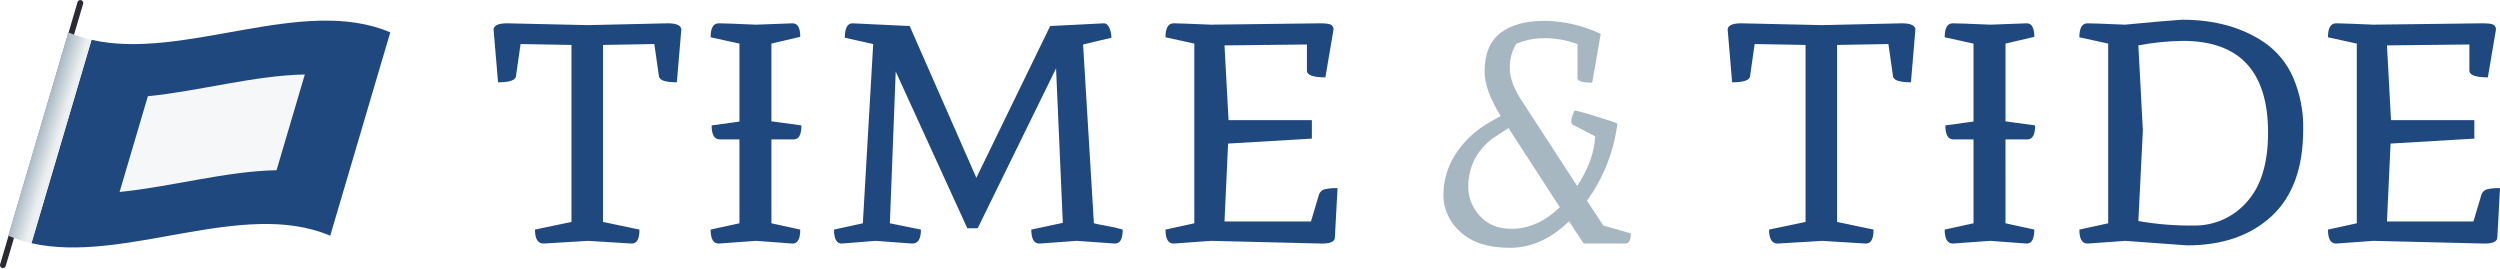
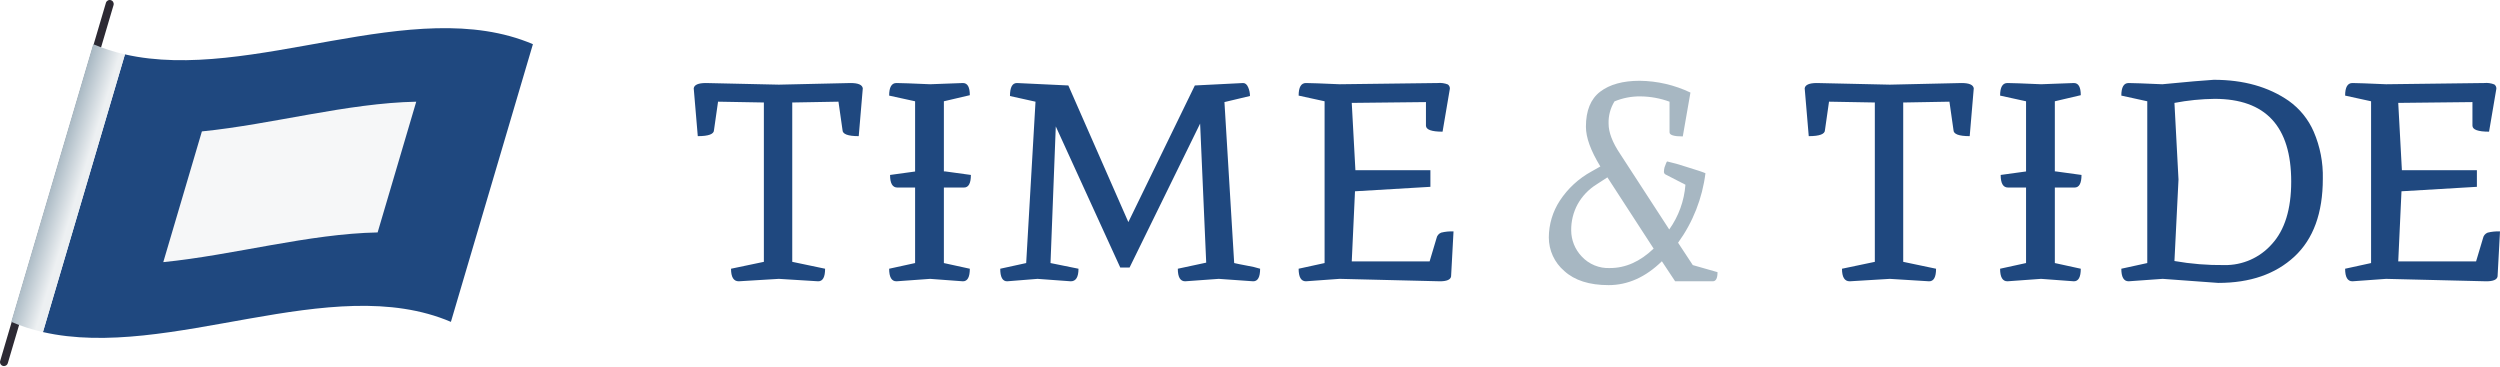
- <svg xmlns="http://www.w3.org/2000/svg" viewBox="0 0 932.559 100">
+ <svg xmlns="http://www.w3.org/2000/svg" viewBox="0 0 657.472 96.27">
  <defs>
-     <linearGradient id="a" x1="197.011" y1="514.901" x2="187.591" y2="512.021" gradientUnits="userSpaceOnUse">
+     <linearGradient id="a" x1="170.283" y1="530.945" x2="161.214" y2="528.172" gradientUnits="userSpaceOnUse">
      <stop offset=".211" stop-color="#edf0f2" />
      <stop offset="1" stop-color="#a7b7c2" />
    </linearGradient>
  </defs>
-   <path d="M1.088 100a1.09 1.09 0 0 1-1.043-1.395L28.935.78a1.087 1.087 0 0 1 2.085.615L2.13 99.22a1.088 1.088 0 0 1-1.042.78z" fill="#2c2933" />
-   <path d="M34.133 14.856L11.73 90.714c34.55 7.878 78.7-16.76 111.45-2.785l22.4-75.86C112.834-1.902 68.683 22.735 34.134 14.857z" fill="#1f487f" />
-   <path d="M44.606 71.61c19.292-1.94 39.727-7.747 58.555-8.116l10.547-35.712c-18.828.37-39.262 6.175-58.554 8.115L44.606 71.61z" fill="#f6f7f8" />
-   <path d="M199.193 474.07l-22.402 75.86a50.74 50.74 0 0 0 8.66 2.784l22.403-75.858a50.74 50.74 0 0 1-8.66-2.785z" transform="translate(-173.72 -462)" fill="url(#a)" />
-   <path d="M565.63 16.31a16.627 16.627 0 0 0-2.44 9.21q0 5.43 4.758 12.505l20.374 31.354q6.342-9.638 6.71-18.545l-8.296-4.27a1.248 1.248 0 0 1-.61-1.16 7.3 7.3 0 0 1 .244-1.768q.852-2.44 1.098-2.44a78.705 78.705 0 0 1 7.625 2.135q7.014 2.136 8.235 2.744a62.142 62.142 0 0 1-11.346 28.792l6.1 9.273 10.248 2.928q0 3.784-1.953 3.783h-15.615l-5.49-8.295q-10.128 9.882-22.082 9.882-11.958 0-18.36-5.856a18.24 18.24 0 0 1-6.407-13.907A27.966 27.966 0 0 1 543 57.423a36.698 36.698 0 0 1 13.114-12.078l3.66-2.074q-5.98-9.758-5.98-16.47 0-10 5.918-14.518 5.917-4.51 16.35-4.513a50.085 50.085 0 0 1 21.044 4.88l-3.172 18.176q-5.49 0-5.49-1.708V16.43a36.2 36.2 0 0 0-12.078-2.195 27.185 27.185 0 0 0-10.737 2.074zm-1.83 69.05q9.636 0 18.056-8.05l-19.154-29.526-4.514 2.93a22.68 22.68 0 0 0-7.81 8.173 22.16 22.16 0 0 0-2.682 10.857 15.75 15.75 0 0 0 4.33 10.798q4.33 4.82 11.774 4.818z" fill="#a7b7c2" />
-   <path d="M244.082 16.427l-19.153.336v66.023l13.608 2.857q0 5.21-2.857 5.208l-16.295-1.007-16.632 1.008q-3.193 0-3.19-5.207l13.606-2.857V16.763l-18.984-.336-1.68 11.76q0 2.52-6.72 2.52l-1.68-19.824q.334-2.18 5.04-2.185l30.24.672 29.736-.672q4.7 0 5.04 2.185l-1.68 19.824q-6.722 0-6.72-2.52zm73.916-7.73l21.335 1.01 24.865 56.615 27.55-56.615 19.994-1.01q1.34 0 2.1 1.766a9.09 9.09 0 0 1 .755 3.61l-10.584 2.522 4.032 66.696q1.344.34 5.376 1.093a39.088 39.088 0 0 1 5.377 1.26q0 5.21-2.855 5.208l-14.28-1.007-13.945 1.008q-3.023 0-3.023-5.207l11.76-2.52-2.52-57.624L364.7 85.14h-3.865l-26.712-58.465-2.183 56.616 11.592 2.353q0 5.21-3.193 5.208l-13.774-1.007-12.6 1.008q-2.86 0-2.856-5.207l10.752-2.352q.67-11.253 1.93-33.43 1.26-22.178 1.933-33.433l-10.584-2.353q0-5.374 2.858-5.376zM493.22 90.852l-41.495-1.007-13.944 1.008q-3.023 0-3.023-5.207l10.752-2.352V16.26l-10.753-2.354q0-5.204 3.024-5.208 2.522 0 13.945.504l40.656-.504q3.36 0 4.202.588a2.02 2.02 0 0 1 .84 1.765l-3.025 17.81q-6.89 0-6.888-2.52v-9.745l-30.745.336 1.512 27.89h31.08v6.887l-31.248 1.848-1.345 29.063h32.256l2.857-9.575a3.137 3.137 0 0 1 1.932-2.352 17.566 17.566 0 0 1 5.123-.503l-1.008 18.648q-.338 2.016-4.704 2.016zm211.2-74.423l-19.15.336v66.023l13.607 2.857q0 5.21-2.856 5.208l-16.295-1.007-16.632 1.008q-3.193 0-3.19-5.207l13.606-2.857V16.763l-18.984-.336-1.68 11.76q0 2.52-6.72 2.52l-1.68-19.824q.334-2.18 5.04-2.185l30.24.672 29.735-.672q4.702 0 5.04 2.185l-1.678 19.824q-6.723 0-6.72-2.52zm88.198-7.225q15.624-1.51 21.336-1.847 18.48 0 31.08 8.736a30.644 30.644 0 0 1 10.332 12.77 46.376 46.376 0 0 1 3.78 19.487q0 21.337-11.76 32.256-11.762 10.923-31.585 10.92l-23.014-1.68-14.113 1.008q-3.023 0-3.023-5.207l10.752-2.352V16.26l-10.752-2.354q0-5.204 3.023-5.208 2.52 0 13.945.504zm6.72 39.48l-1.68 33.768a112.41 112.41 0 0 0 20.664 1.68 25.67 25.67 0 0 0 19.74-8.735q7.977-8.734 7.98-25.872 0-34.272-31.753-34.272a94.026 94.026 0 0 0-16.632 1.68zm127.51 42.17l-41.497-1.01-13.943 1.01q-3.024 0-3.024-5.21l10.752-2.35V16.258l-10.752-2.354q0-5.204 3.024-5.208 2.52 0 13.944.504l40.657-.504q3.36 0 4.2.588a2.02 2.02 0 0 1 .84 1.765l-3.024 17.81q-6.89 0-6.888-2.52v-9.745l-30.744.336 1.513 27.89h31.08v6.887l-31.248 1.848-1.344 29.063h32.257l2.856-9.575a3.137 3.137 0 0 1 1.932-2.352 17.566 17.566 0 0 1 5.124-.503l-1.01 18.648q-.337 2.016-4.703 2.016zM287.757 52h8.33q2.86 0 2.862-5.218l-10.77-1.48h-.42V16.26l10.75-2.522q0-5.04-2.854-5.04l-13.61.504q-11.426-.504-13.943-.504-3.023 0-3.023 5.208l10.752 2.353v29.1l-10.374 1.424q0 5.22 3.03 5.218h7.344v31.29l-10.752 2.35q0 5.21 3.023 5.21l13.944-1.01 13.61 1.01q2.852 0 2.854-5.21l-10.75-2.35zm460.34 0h8.192q2.86 0 2.86-5.218l-10.77-1.48h-.28V16.26l10.75-2.522q0-5.04-2.854-5.04l-13.61.504q-11.426-.504-13.943-.504-3.024 0-3.024 5.208l10.75 2.353v29.08l-10.512 1.444q0 5.22 3.03 5.218h7.483v31.29l-10.75 2.35q0 5.21 3.023 5.21l13.944-1.01 13.61 1.01q2.852 0 2.854-5.21l-10.75-2.35z" fill="#1f487f" />
+   <path d="M1.047 96.27a1.048 1.048 0 0 1-1.004-1.343L27.856.75a1.046 1.046 0 1 1 2.007.592L2.05 95.52a1.047 1.047 0 0 1-1.003.75z" fill="#2c2933" />
+   <path d="M32.86 14.302l-21.567 73.03c33.26 7.582 75.764-16.136 107.29-2.683l21.568-73.03C108.625-1.83 66.12 21.887 32.86 14.303z" fill="#1f487f" />
+   <path d="M42.942 68.938c18.573-1.867 38.245-7.457 56.37-7.812 2.004-6.78 7.456-25.244 10.154-34.38-18.126.355-37.798 5.944-56.37 7.812L42.94 68.938z" fill="#f6f7f8" />
+   <path d="M172.384 491.638l-21.567 73.028a48.846 48.846 0 0 0 8.336 2.682l21.567-73.028a48.846 48.846 0 0 1-8.336-2.682z" transform="translate(-147.86 -480.017)" fill="url(#a)" />
+   <g>
+     <path d="M424.59 26.666a10.553 10.553 0 0 0-1.55 5.846q0 3.446 3.02 7.936l12.93 19.9a23.298 23.298 0 0 0 4.26-11.77l-5.265-2.71a.792.792 0 0 1-.388-.735 4.633 4.633 0 0 1 .155-1.123q.54-1.548.698-1.55a49.953 49.953 0 0 1 4.84 1.357q4.45 1.355 5.225 1.74a39.44 39.44 0 0 1-7.2 18.275l3.87 5.885 6.505 1.858q0 2.402-1.24 2.4h-9.91l-3.484-5.264q-6.428 6.273-14.015 6.273-7.59 0-11.653-3.717a11.576 11.576 0 0 1-4.065-8.827 17.75 17.75 0 0 1 2.904-9.68 23.292 23.292 0 0 1 8.324-7.666l2.323-1.316q-3.796-6.194-3.795-10.453 0-6.348 3.755-9.215 3.756-2.863 10.377-2.865a31.788 31.788 0 0 1 13.356 3.098l-2.013 11.537q-3.484 0-3.484-1.084v-8.053a22.975 22.975 0 0 0-7.667-1.394 17.254 17.254 0 0 0-6.814 1.316zm-1.162 43.825q6.116 0 11.46-5.11L422.73 46.644l-2.864 1.858a14.395 14.395 0 0 0-4.956 5.19 14.065 14.065 0 0 0-1.703 6.89 9.996 9.996 0 0 0 2.75 6.853 9.536 9.536 0 0 0 7.47 3.058z" fill="#a7b7c2" />
+     <path d="M220.508 26.74l-12.155.214v41.904l8.637 1.813q0 3.307-1.813 3.306l-10.343-.64-10.556.64q-2.027 0-2.025-3.305l8.636-1.812V26.954l-12.05-.213-1.066 7.464q0 1.6-4.265 1.6l-1.067-12.582q.212-1.384 3.2-1.387l19.19.427 18.874-.427q2.984 0 3.2 1.387l-1.067 12.582q-4.266 0-4.266-1.6zm46.914-4.905l13.54.64 15.782 35.933 17.487-35.932 12.69-.64q.85 0 1.332 1.12a5.77 5.77 0 0 1 .48 2.29l-6.718 1.6 2.56 42.332q.852.215 3.41.693a24.808 24.808 0 0 1 3.413.8q0 3.307-1.812 3.306l-9.064-.64-8.85.64q-1.918 0-1.918-3.305l7.464-1.6-1.6-36.57-18.552 37.85h-2.453L277.66 33.246l-1.386 35.933 7.357 1.493q0 3.307-2.027 3.306l-8.743-.64-7.998.64q-1.814 0-1.812-3.305l6.824-1.492q.425-7.143 1.226-21.22.8-14.074 1.226-21.217l-6.717-1.493q0-3.41 1.812-3.412zm111.21 52.14l-26.336-.64-8.85.64q-1.92 0-1.92-3.304l6.825-1.492V26.634l-6.823-1.493q0-3.302 1.92-3.305 1.6 0 8.85.32l25.803-.32a5.735 5.735 0 0 1 2.665.374 1.282 1.282 0 0 1 .533 1.12l-1.92 11.3q-4.372 0-4.37-1.598v-6.185l-19.513.213.96 17.7h19.725v4.372l-19.832 1.173-.853 18.446h20.472l1.813-6.076a1.99 1.99 0 0 1 1.226-1.493 11.15 11.15 0 0 1 3.252-.32l-.64 11.837q-.214 1.28-2.985 1.28zM512.68 26.742l-12.156.214v41.904l8.637 1.813q0 3.307-1.814 3.306l-10.343-.64-10.556.64q-2.026 0-2.025-3.305l8.636-1.812V26.954l-12.048-.213-1.067 7.464q0 1.6-4.265 1.6l-1.066-12.582q.212-1.384 3.2-1.387l19.19.427 18.874-.427q2.984 0 3.2 1.387l-1.067 12.582q-4.267 0-4.266-1.6zm55.976-4.585q9.916-.96 13.542-1.172 11.728 0 19.726 5.544a19.45 19.45 0 0 1 6.557 8.104A29.434 29.434 0 0 1 610.877 47q0 13.542-7.464 20.472-7.464 6.933-20.046 6.93l-14.607-1.066-8.956.64q-1.92 0-1.92-3.305l6.825-1.492V26.634l-6.825-1.493q0-3.302 1.92-3.305 1.6 0 8.85.32zm4.265 25.058l-1.067 21.43a71.344 71.344 0 0 0 13.115 1.068 16.292 16.292 0 0 0 12.53-5.544q5.062-5.543 5.063-16.42 0-21.752-20.15-21.752a59.676 59.676 0 0 0-10.557 1.066zm80.927 26.763l-26.337-.64-8.85.64q-1.92 0-1.92-3.305l6.825-1.492V26.634l-6.824-1.493q0-3.302 1.92-3.305 1.6 0 8.85.32l25.804-.32a5.735 5.735 0 0 1 2.666.374 1.282 1.282 0 0 1 .533 1.12l-1.92 11.3q-4.373 0-4.37-1.598v-6.185l-19.514.213.96 17.7h19.725v4.372l-19.833 1.173-.853 18.446h20.47l1.814-6.076a1.99 1.99 0 0 1 1.226-1.493 11.15 11.15 0 0 1 3.252-.32l-.64 11.837q-.214 1.28-2.985 1.28zM248.23 49.32h5.287q1.815 0 1.816-3.312l-6.836-.94h-.267V26.635l6.824-1.6q0-3.198-1.812-3.2l-8.637.32q-7.253-.32-8.85-.32-1.92 0-1.92 3.307l6.825 1.494v18.47l-6.584.904q0 3.313 1.922 3.31h4.662v19.86l-6.825 1.493q0 3.307 1.92 3.306l8.85-.64 8.637.64q1.81 0 1.812-3.305l-6.824-1.492zm292.17 0h5.198q1.814 0 1.815-3.312l-6.836-.94h-.178V26.635l6.823-1.6q0-3.198-1.812-3.2l-8.636.32q-7.253-.32-8.85-.32-1.92 0-1.92 3.307l6.825 1.494V45.09l-6.674.918q0 3.313 1.923 3.31h4.75v19.86l-6.825 1.493q0 3.307 1.92 3.306l8.85-.64 8.636.64q1.812 0 1.813-3.305L540.4 69.18z" fill="#1f487f" />
+   </g>
</svg>
